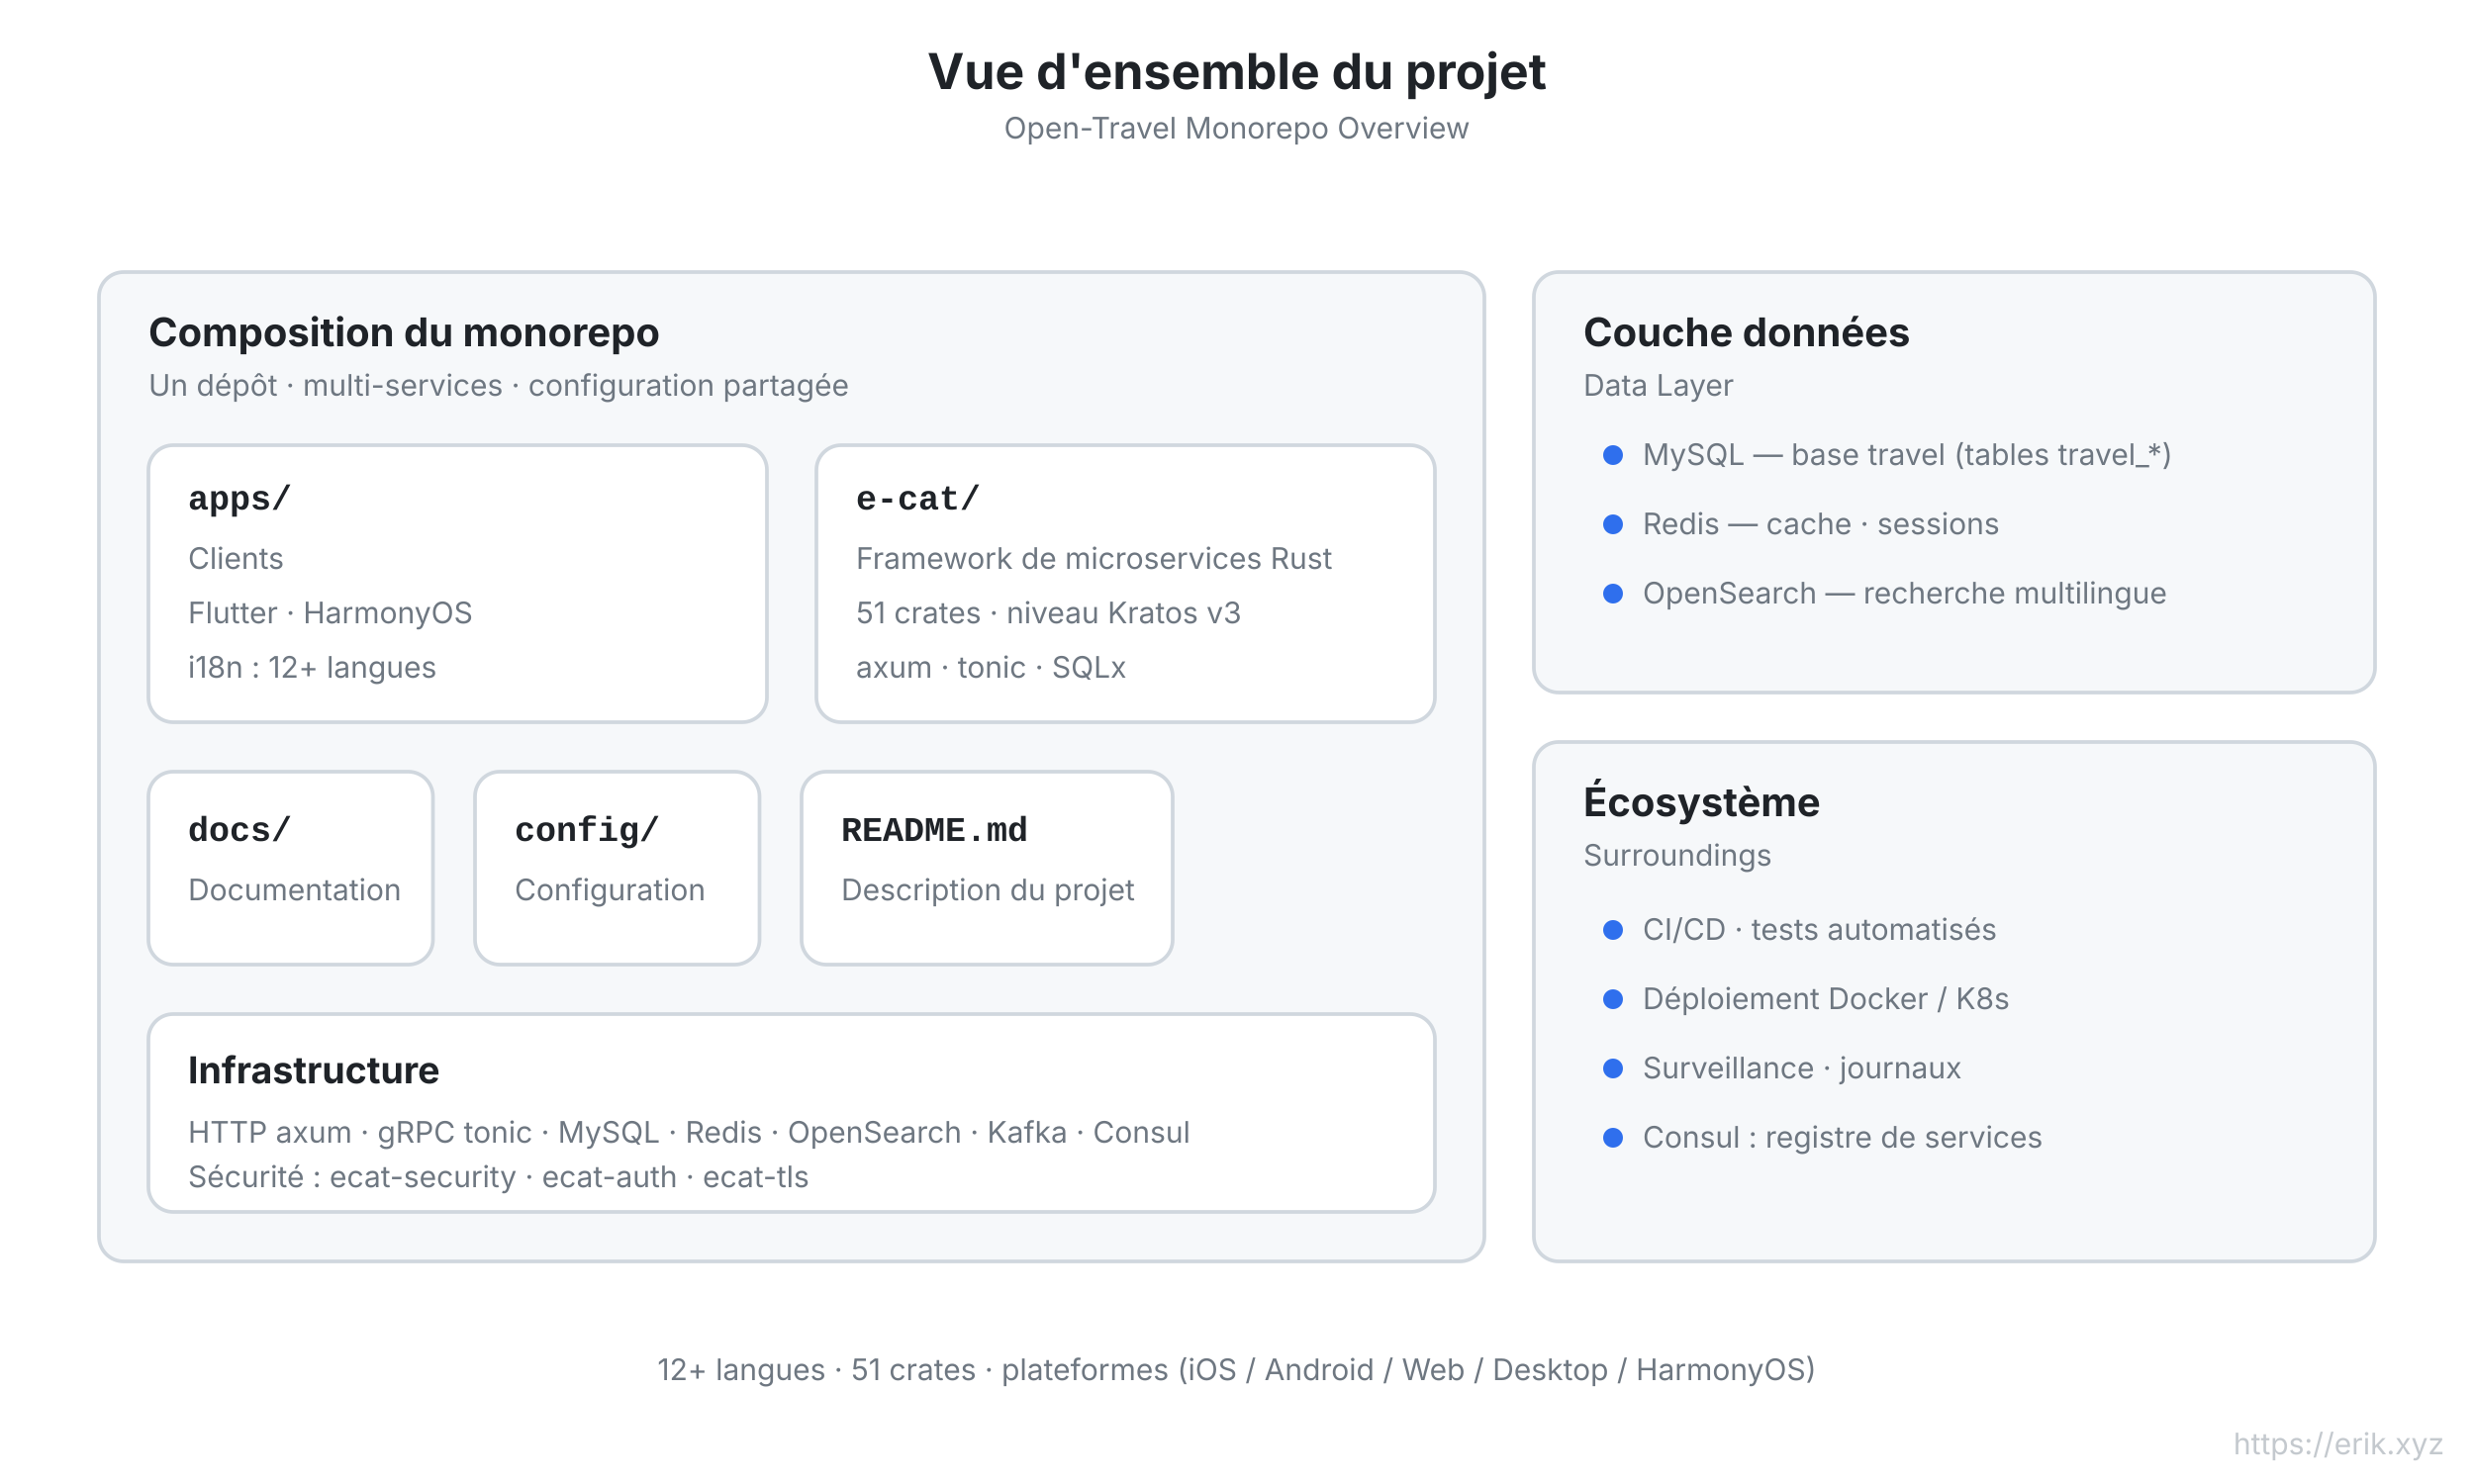
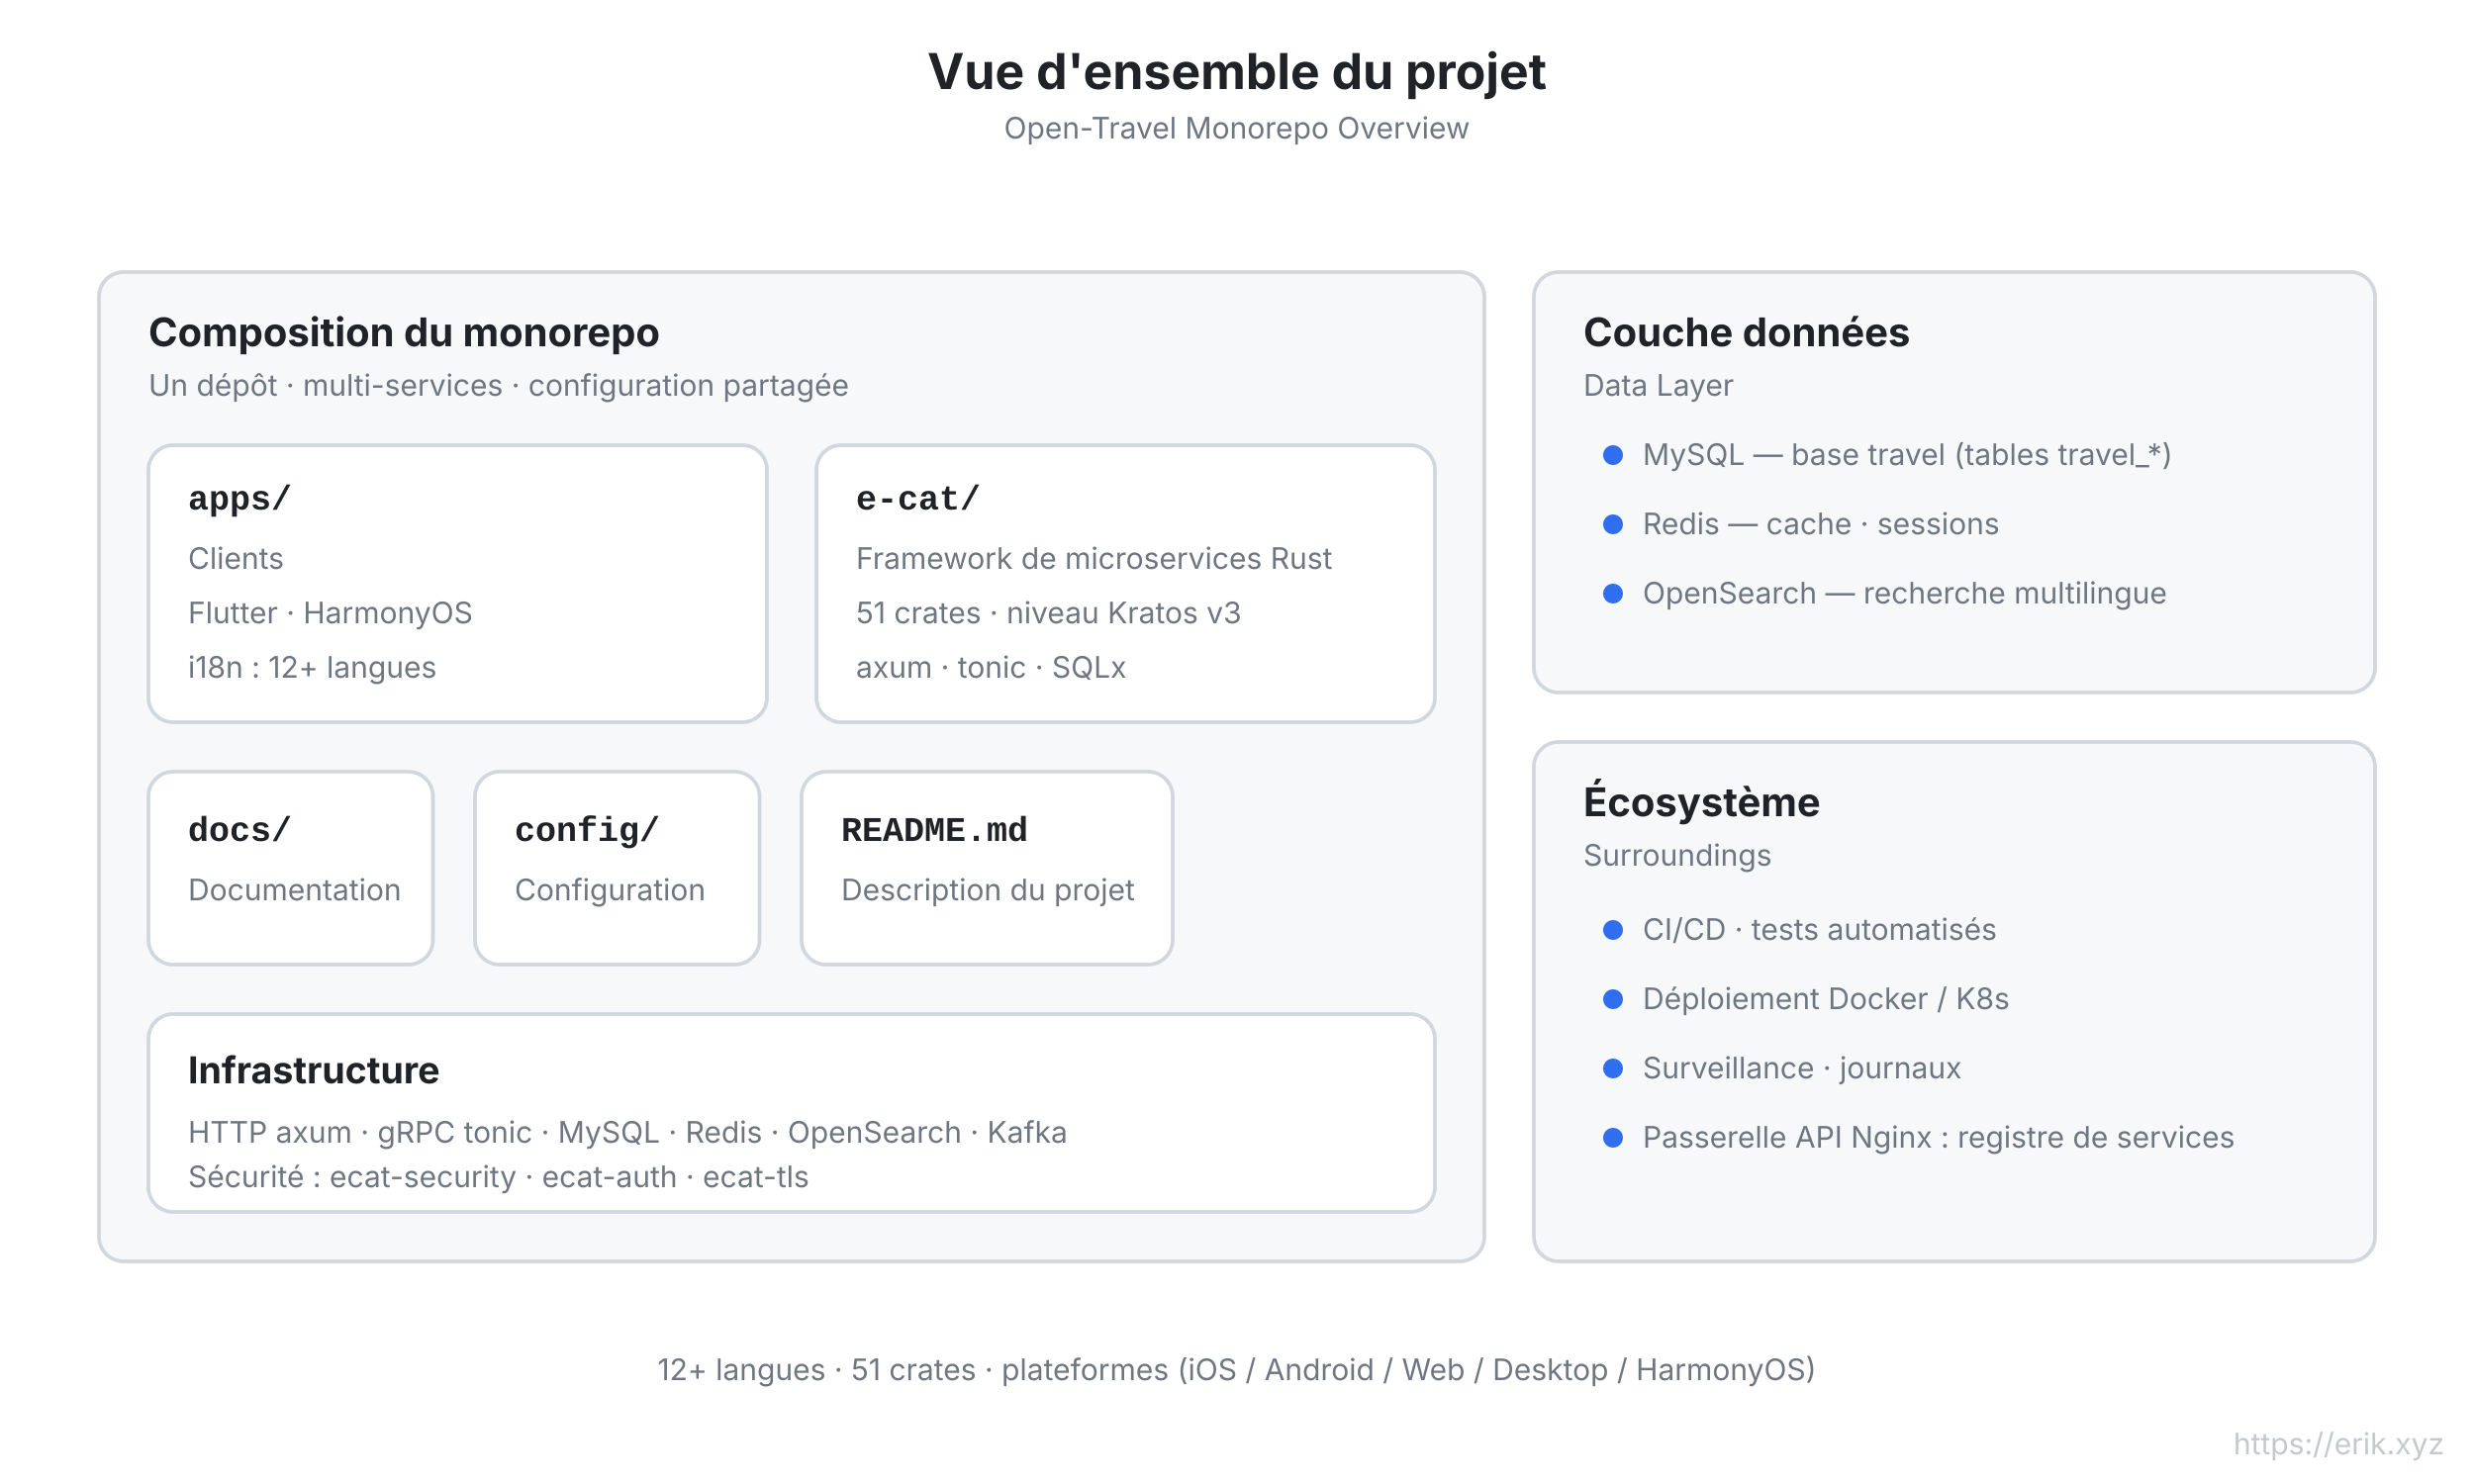
<svg xmlns="http://www.w3.org/2000/svg" width="1000" height="600" viewBox="0 0 1000 600">
  <defs>
    <style>
      text { font-family: system-ui, -apple-system, 'Segoe UI', sans-serif; }
      .t-title { font-size: 20px; font-weight: 700; fill: #1f2328; }
      .t-sub  { font-size: 12px; fill: #6e7781; }
      .t-h    { font-size: 16px; font-weight: 700; fill: #1f2328; }
      .t-m    { font-size: 15px; font-weight: 700; fill: #1f2328; }
      .t-s    { font-size: 12px; fill: #6e7781; }
      .t-code { font-family: ui-monospace, 'SF Mono', Consolas, 'Liberation Mono', monospace; font-size: 14px; font-weight: 700; fill: #1f2328; }
      .panel  { fill: #f6f8fa; stroke: #d0d7de; stroke-width: 1.5; rx: 10; }
      .box    { fill: #ffffff; stroke: #d0d7de; stroke-width: 1.5; rx: 10; }
      .dot    { fill: #2f6fed; }
    </style>
  </defs>
  <rect width="1000" height="600" fill="#ffffff" />
  <text x="500" y="36" text-anchor="middle" class="t-title">Vue d'ensemble du projet</text>
  <text x="500" y="56" text-anchor="middle" class="t-sub">Open-Travel Monorepo Overview</text>
  <rect x="40" y="110" width="560" height="400" class="panel" />
  <text x="60" y="140" class="t-h">Composition du monorepo</text>
  <text x="60" y="160" class="t-s">Un dépôt · multi-services · configuration partagée</text>
  <rect x="60" y="180" width="250" height="112" class="box" />
  <text x="76" y="206" class="t-code">apps/</text>
  <text x="76" y="230" class="t-s">Clients</text>
  <text x="76" y="252" class="t-s">Flutter · HarmonyOS</text>
  <text x="76" y="274" class="t-s">i18n : 12+ langues</text>
  <rect x="330" y="180" width="250" height="112" class="box" />
  <text x="346" y="206" class="t-code">e-cat/</text>
  <text x="346" y="230" class="t-s">Framework de microservices Rust</text>
  <text x="346" y="252" class="t-s">51 crates · niveau Kratos v3</text>
  <text x="346" y="274" class="t-s">axum · tonic · SQLx</text>
  <rect x="60" y="312" width="115" height="78" class="box" />
  <text x="76" y="340" class="t-code">docs/</text>
  <text x="76" y="364" class="t-s">Documentation</text>
  <rect x="192" y="312" width="115" height="78" class="box" />
  <text x="208" y="340" class="t-code">config/</text>
  <text x="208" y="364" class="t-s">Configuration</text>
  <rect x="324" y="312" width="150" height="78" class="box" />
  <text x="340" y="340" class="t-code">README.md</text>
  <text x="340" y="364" class="t-s">Description du projet</text>
  <rect x="60" y="410" width="520" height="80" class="box" />
  <text x="76" y="438" class="t-m">Infrastructure</text>
-   <text x="76" y="462" class="t-s">HTTP axum · gRPC tonic · MySQL · Redis · OpenSearch · Kafka · Consul</text>
+   <text x="76" y="462" class="t-s">HTTP axum · gRPC tonic · MySQL · Redis · OpenSearch · Kafka</text>
  <text x="76" y="480" class="t-s">Sécurité : ecat-security · ecat-auth · ecat-tls</text>
  <rect x="620" y="110" width="340" height="170" class="panel" />
  <text x="640" y="140" class="t-h">Couche données</text>
  <text x="640" y="160" class="t-s">Data Layer</text>
  <circle cx="652" cy="184" r="4" class="dot" />
  <text x="664" y="188" class="t-s">MySQL — base travel (tables travel_*)</text>
  <circle cx="652" cy="212" r="4" class="dot" />
  <text x="664" y="216" class="t-s">Redis — cache · sessions</text>
  <circle cx="652" cy="240" r="4" class="dot" />
  <text x="664" y="244" class="t-s">OpenSearch — recherche multilingue</text>
  <rect x="620" y="300" width="340" height="210" class="panel" />
  <text x="640" y="330" class="t-h">Écosystème</text>
  <text x="640" y="350" class="t-s">Surroundings</text>
  <circle cx="652" cy="376" r="4" class="dot" />
  <text x="664" y="380" class="t-s">CI/CD · tests automatisés</text>
  <circle cx="652" cy="404" r="4" class="dot" />
  <text x="664" y="408" class="t-s">Déploiement Docker / K8s</text>
  <circle cx="652" cy="432" r="4" class="dot" />
  <text x="664" y="436" class="t-s">Surveillance · journaux</text>
  <circle cx="652" cy="460" r="4" class="dot" />
-   <text x="664" y="464" class="t-s">Consul : registre de services</text>
+   <text x="664" y="464" class="t-s">Passerelle API Nginx : registre de services</text>
  <text x="500" y="558" text-anchor="middle" class="t-s">12+ langues · 51 crates · plateformes (iOS / Android / Web / Desktop / HarmonyOS)</text>
  <text x="988" y="588" text-anchor="end" font-size="12" fill="#8b949e" fill-opacity="0.5" font-family="system-ui, -apple-system, 'Segoe UI', sans-serif">https://erik.xyz</text>
</svg>
